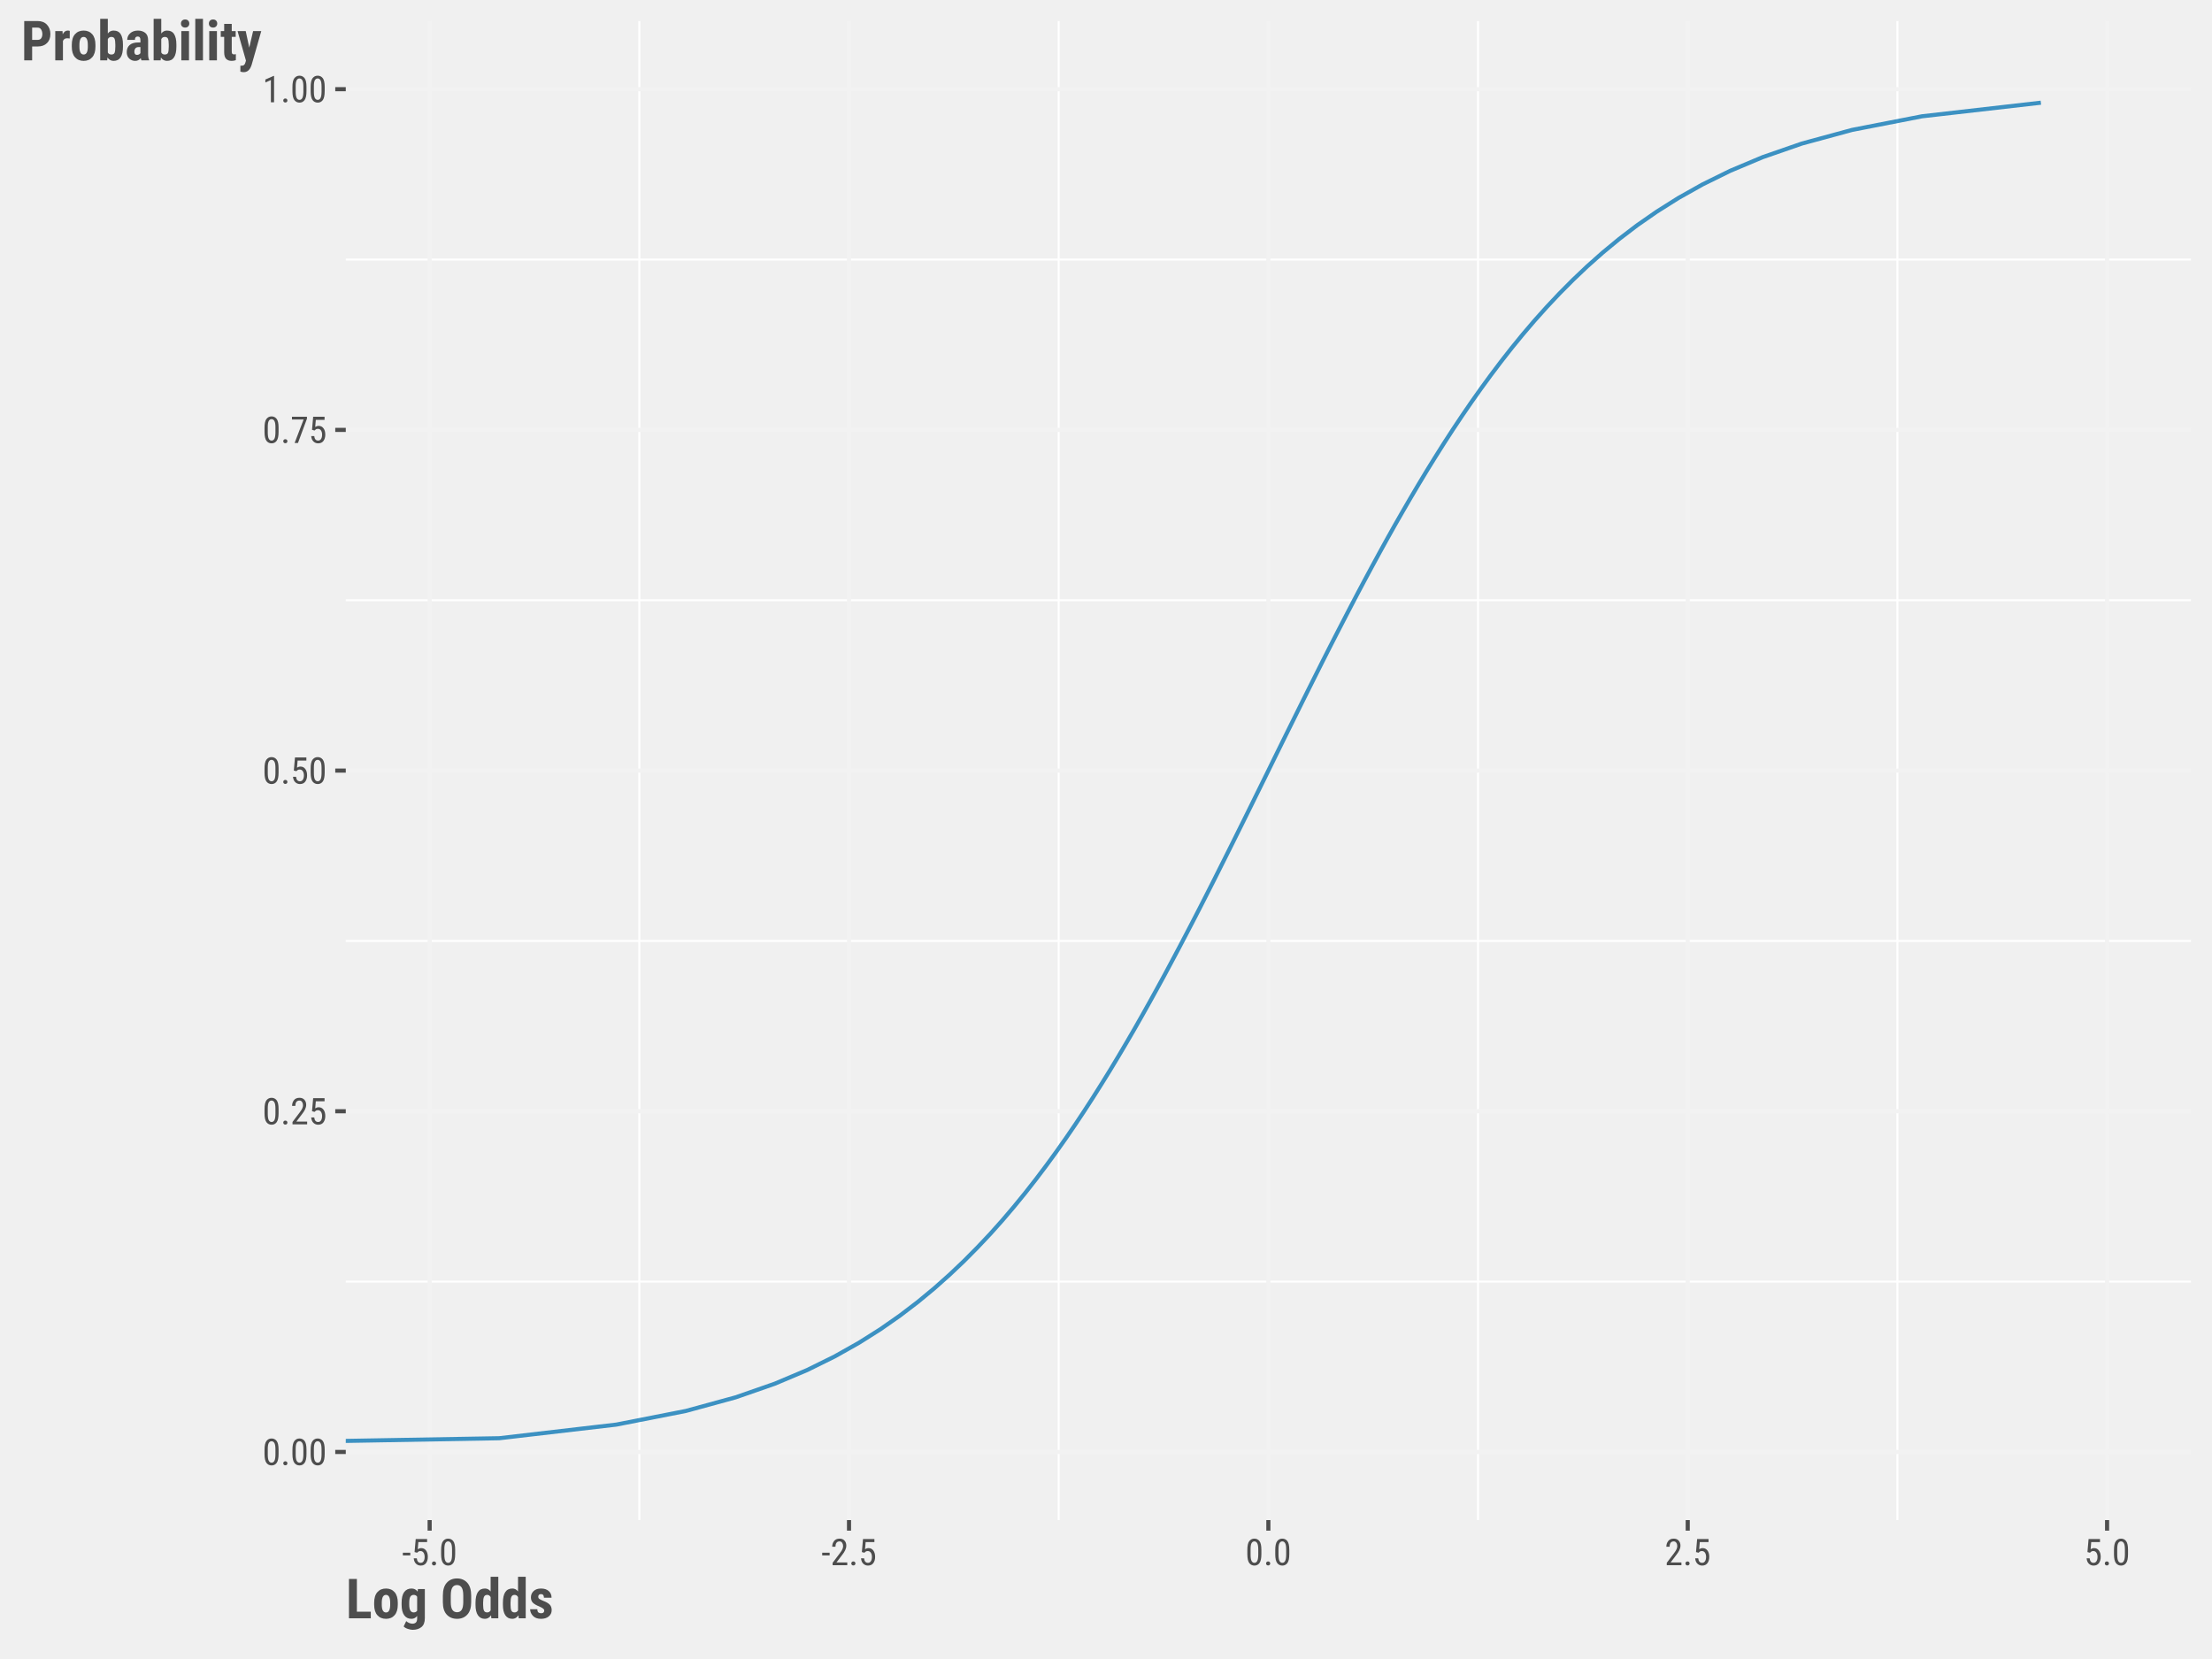
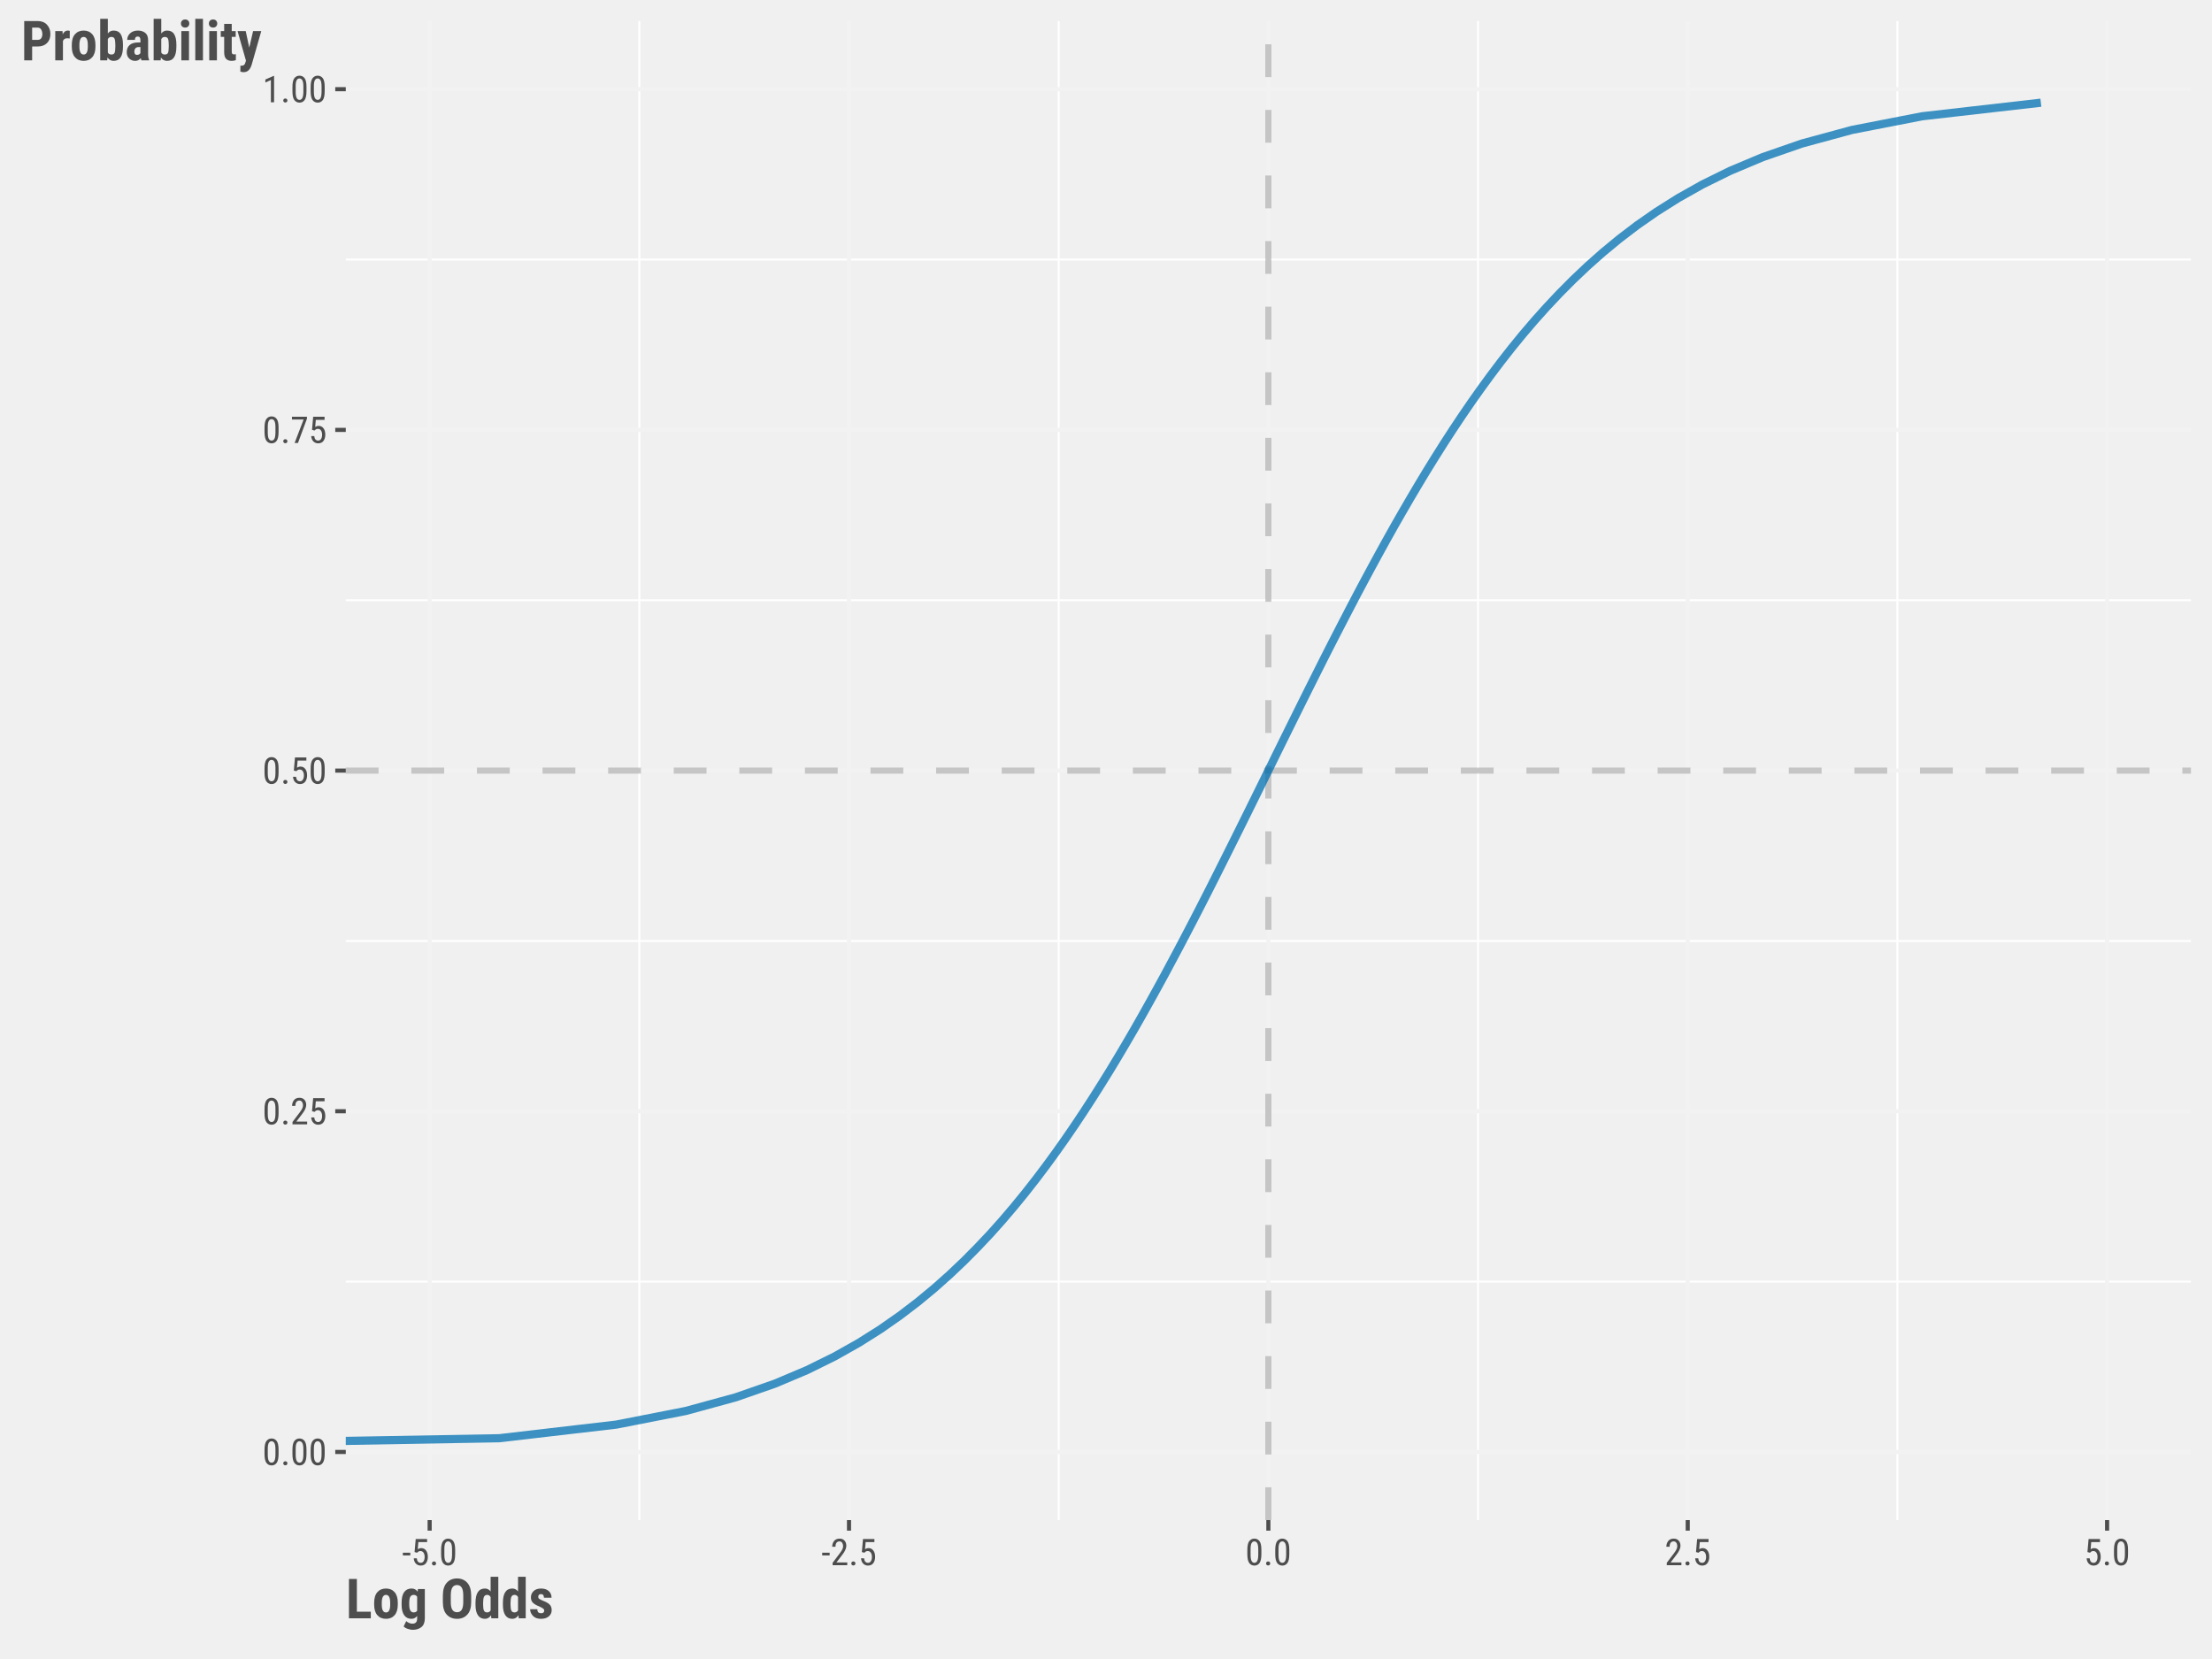
<svg xmlns="http://www.w3.org/2000/svg" class="svglite" width="576.00pt" height="432.00pt" viewBox="0 0 576.00 432.00">
  <defs>
    <style type="text/css">
    .svglite line, .svglite polyline, .svglite polygon, .svglite path, .svglite rect, .svglite circle {
      fill: none;
      stroke: #000000;
      stroke-linecap: round;
      stroke-linejoin: round;
      stroke-miterlimit: 10.00;
    }
    .svglite text {
      white-space: pre;
    }
  </style>
  </defs>
  <rect width="100%" height="100%" style="stroke: none; fill: none;" />
  <defs>
    <clipPath id="cpMC4wMHw1NzYuMDB8MC4wMHw0MzIuMDA=">
      <rect x="0.00" y="0.00" width="576.00" height="432.00" />
    </clipPath>
  </defs>
  <g clip-path="url(#cpMC4wMHw1NzYuMDB8MC4wMHw0MzIuMDA=)">
    <rect x="0.00" y="0.00" width="576.00" height="432.00" style="stroke-width: 1.07; stroke: none;" />
  </g>
  <defs>
    <clipPath id="cpOTAuMDR8NTcwLjUyfDUuNDh8Mzk1Ljgz">
      <rect x="90.04" y="5.48" width="480.48" height="390.35" />
    </clipPath>
  </defs>
  <g clip-path="url(#cpOTAuMDR8NTcwLjUyfDUuNDh8Mzk1Ljgz)">
    <polyline points="90.04,333.73 570.52,333.73 " style="stroke-width: 0.53; stroke: #FFFFFF; stroke-linecap: butt;" />
    <polyline points="90.04,245.02 570.52,245.02 " style="stroke-width: 0.53; stroke: #FFFFFF; stroke-linecap: butt;" />
    <polyline points="90.04,156.30 570.52,156.30 " style="stroke-width: 0.53; stroke: #FFFFFF; stroke-linecap: butt;" />
    <polyline points="90.04,67.58 570.52,67.58 " style="stroke-width: 0.53; stroke: #FFFFFF; stroke-linecap: butt;" />
    <polyline points="166.48,395.83 166.48,5.48 " style="stroke-width: 0.53; stroke: #FFFFFF; stroke-linecap: butt;" />
    <polyline points="275.68,395.83 275.68,5.48 " style="stroke-width: 0.53; stroke: #FFFFFF; stroke-linecap: butt;" />
    <polyline points="384.88,395.83 384.88,5.48 " style="stroke-width: 0.53; stroke: #FFFFFF; stroke-linecap: butt;" />
    <polyline points="494.08,395.83 494.08,5.48 " style="stroke-width: 0.53; stroke: #FFFFFF; stroke-linecap: butt;" />
    <polyline points="90.04,378.09 570.52,378.09 " style="stroke-width: 1.07; stroke: #F2F2F2; stroke-linecap: butt;" />
    <polyline points="90.04,289.37 570.52,289.37 " style="stroke-width: 1.07; stroke: #F2F2F2; stroke-linecap: butt;" />
    <polyline points="90.04,200.66 570.52,200.66 " style="stroke-width: 1.07; stroke: #F2F2F2; stroke-linecap: butt;" />
    <polyline points="90.04,111.94 570.52,111.94 " style="stroke-width: 1.07; stroke: #F2F2F2; stroke-linecap: butt;" />
    <polyline points="90.04,23.22 570.52,23.22 " style="stroke-width: 1.07; stroke: #F2F2F2; stroke-linecap: butt;" />
    <polyline points="111.88,395.83 111.88,5.48 " style="stroke-width: 1.07; stroke: #F2F2F2; stroke-linecap: butt;" />
    <polyline points="221.08,395.83 221.08,5.48 " style="stroke-width: 1.07; stroke: #F2F2F2; stroke-linecap: butt;" />
    <polyline points="330.28,395.83 330.28,5.48 " style="stroke-width: 1.07; stroke: #F2F2F2; stroke-linecap: butt;" />
    <polyline points="439.48,395.83 439.48,5.48 " style="stroke-width: 1.07; stroke: #F2F2F2; stroke-linecap: butt;" />
    <polyline points="548.68,395.83 548.68,5.48 " style="stroke-width: 1.07; stroke: #F2F2F2; stroke-linecap: butt;" />
-     <polyline points="-72.03,378.05 130.00,374.51 160.50,370.96 178.59,367.41 191.57,363.86 201.76,360.31 210.17,356.76 217.36,353.21 223.65,349.67 229.27,346.12 234.35,342.57 239.00,339.02 243.29,335.47 247.28,331.92 251.02,328.37 254.54,324.82 257.88,321.28 261.05,317.73 264.07,314.18 266.97,310.63 269.75,307.08 272.43,303.53 275.02,299.98 277.52,296.44 279.95,292.89 282.31,289.34 284.61,285.79 286.85,282.24 289.05,278.69 291.19,275.14 293.29,271.59 295.35,268.05 297.37,264.50 299.36,260.95 301.32,257.40 303.26,253.85 305.16,250.30 307.05,246.75 308.91,243.21 310.76,239.66 312.59,236.11 314.40,232.56 316.20,229.01 317.98,225.46 319.76,221.91 321.53,218.36 323.29,214.82 325.05,211.27 326.80,207.72 328.55,204.17 330.30,200.62 332.04,197.07 333.79,193.52 335.54,189.98 337.30,186.43 339.06,182.88 340.83,179.33 342.61,175.78 344.39,172.23 346.19,168.68 348.01,165.13 349.84,161.59 351.68,158.04 353.54,154.49 355.43,150.94 357.34,147.39 359.27,143.84 361.23,140.29 363.22,136.74 365.25,133.20 367.31,129.65 369.41,126.10 371.55,122.55 373.75,119.00 375.99,115.45 378.29,111.90 380.65,108.36 383.08,104.81 385.59,101.26 388.18,97.71 390.86,94.16 393.64,90.61 396.54,87.06 399.57,83.51 402.74,79.97 406.08,76.42 409.61,72.87 413.35,69.32 417.35,65.77 421.65,62.22 426.30,58.67 431.39,55.13 437.02,51.58 443.33,48.03 450.54,44.48 458.98,40.93 469.21,37.38 482.27,33.83 500.50,30.28 531.44,26.74 " style="stroke-width: 1.07; stroke: #0072B2; stroke-opacity: 0.75; stroke-linecap: butt;" />
+     <line x1="90.04" y1="200.66" x2="570.52" y2="200.66" style="stroke-width: 1.60; stroke: #404040; stroke-opacity: 0.25; stroke-dasharray: 8.54,8.54; stroke-linecap: butt;" />
+     <line x1="330.28" y1="395.83" x2="330.28" y2="5.48" style="stroke-width: 1.60; stroke: #404040; stroke-opacity: 0.25; stroke-dasharray: 8.54,8.54; stroke-linecap: butt;" />
+     <polyline points="-72.03,378.05 130.00,374.51 160.50,370.96 178.59,367.41 191.57,363.86 201.76,360.31 210.17,356.76 217.36,353.21 223.65,349.67 229.27,346.12 234.35,342.57 239.00,339.02 243.29,335.47 247.28,331.92 251.02,328.37 254.54,324.82 257.88,321.28 261.05,317.73 264.07,314.18 266.97,310.63 269.75,307.08 272.43,303.53 275.02,299.98 277.52,296.44 279.95,292.89 282.31,289.34 284.61,285.79 286.85,282.24 289.05,278.69 291.19,275.14 293.29,271.59 295.35,268.05 297.37,264.50 299.36,260.95 301.32,257.40 303.26,253.85 305.16,250.30 307.05,246.75 308.91,243.21 310.76,239.66 312.59,236.11 314.40,232.56 316.20,229.01 317.98,225.46 319.76,221.91 321.53,218.36 323.29,214.82 325.05,211.27 326.80,207.72 328.55,204.17 330.30,200.62 332.04,197.07 333.79,193.52 335.54,189.98 337.30,186.43 339.06,182.88 340.83,179.33 342.61,175.78 344.39,172.23 346.19,168.68 348.01,165.13 349.84,161.59 351.68,158.04 353.54,154.49 355.43,150.94 357.34,147.39 359.27,143.84 361.23,140.29 363.22,136.74 365.25,133.20 367.31,129.65 369.41,126.10 371.55,122.55 373.75,119.00 375.99,115.45 378.29,111.90 380.65,108.36 383.08,104.81 385.59,101.26 388.18,97.71 390.86,94.16 393.64,90.61 396.54,87.06 399.57,83.51 402.74,79.97 406.08,76.42 409.61,72.87 413.35,69.32 417.35,65.77 421.65,62.22 426.30,58.67 431.39,55.13 437.02,51.58 443.33,48.03 450.54,44.48 458.98,40.93 469.21,37.38 482.27,33.83 500.50,30.28 531.44,26.74 " style="stroke-width: 2.13; stroke: #0072B2; stroke-opacity: 0.75; stroke-linecap: butt;" />
  </g>
  <g clip-path="url(#cpMC4wMHw1NzYuMDB8MC4wMHw0MzIuMDA=)">
    <text x="85.10" y="381.50" text-anchor="end" style="font-size: 9.60px;fill: #4D4D4D; font-family: &quot;Roboto Condensed&quot;;" textLength="16.74px" lengthAdjust="spacingAndGlyphs">0.00</text>
    <text x="85.10" y="292.78" text-anchor="end" style="font-size: 9.60px;fill: #4D4D4D; font-family: &quot;Roboto Condensed&quot;;" textLength="16.74px" lengthAdjust="spacingAndGlyphs">0.25</text>
    <text x="85.10" y="204.07" text-anchor="end" style="font-size: 9.60px;fill: #4D4D4D; font-family: &quot;Roboto Condensed&quot;;" textLength="16.74px" lengthAdjust="spacingAndGlyphs">0.50</text>
    <text x="85.10" y="115.35" text-anchor="end" style="font-size: 9.60px;fill: #4D4D4D; font-family: &quot;Roboto Condensed&quot;;" textLength="16.74px" lengthAdjust="spacingAndGlyphs">0.75</text>
    <text x="85.10" y="26.63" text-anchor="end" style="font-size: 9.60px;fill: #4D4D4D; font-family: &quot;Roboto Condensed&quot;;" textLength="16.74px" lengthAdjust="spacingAndGlyphs">1.00</text>
    <polyline points="87.30,378.09 90.04,378.09 " style="stroke-width: 1.07; stroke: #4D4D4D; stroke-linecap: butt;" />
    <polyline points="87.30,289.37 90.04,289.37 " style="stroke-width: 1.07; stroke: #4D4D4D; stroke-linecap: butt;" />
    <polyline points="87.30,200.66 90.04,200.66 " style="stroke-width: 1.07; stroke: #4D4D4D; stroke-linecap: butt;" />
    <polyline points="87.30,111.94 90.04,111.94 " style="stroke-width: 1.07; stroke: #4D4D4D; stroke-linecap: butt;" />
    <polyline points="87.30,23.22 90.04,23.22 " style="stroke-width: 1.07; stroke: #4D4D4D; stroke-linecap: butt;" />
    <polyline points="111.88,398.57 111.88,395.83 " style="stroke-width: 1.07; stroke: #4D4D4D; stroke-linecap: butt;" />
    <polyline points="221.08,398.57 221.08,395.83 " style="stroke-width: 1.07; stroke: #4D4D4D; stroke-linecap: butt;" />
    <polyline points="330.28,398.57 330.28,395.83 " style="stroke-width: 1.07; stroke: #4D4D4D; stroke-linecap: butt;" />
    <polyline points="439.48,398.57 439.48,395.83 " style="stroke-width: 1.07; stroke: #4D4D4D; stroke-linecap: butt;" />
    <polyline points="548.68,398.57 548.68,395.83 " style="stroke-width: 1.07; stroke: #4D4D4D; stroke-linecap: butt;" />
    <text x="111.88" y="407.58" text-anchor="middle" style="font-size: 9.60px;fill: #4D4D4D; font-family: &quot;Roboto Condensed&quot;;" textLength="14.38px" lengthAdjust="spacingAndGlyphs">-5.0</text>
    <text x="221.08" y="407.58" text-anchor="middle" style="font-size: 9.60px;fill: #4D4D4D; font-family: &quot;Roboto Condensed&quot;;" textLength="14.38px" lengthAdjust="spacingAndGlyphs">-2.5</text>
    <text x="330.28" y="407.58" text-anchor="middle" style="font-size: 9.60px;fill: #4D4D4D; font-family: &quot;Roboto Condensed&quot;;" textLength="12.00px" lengthAdjust="spacingAndGlyphs">0.0</text>
    <text x="439.48" y="407.58" text-anchor="middle" style="font-size: 9.60px;fill: #4D4D4D; font-family: &quot;Roboto Condensed&quot;;" textLength="12.00px" lengthAdjust="spacingAndGlyphs">2.5</text>
    <text x="548.68" y="407.58" text-anchor="middle" style="font-size: 9.60px;fill: #4D4D4D; font-family: &quot;Roboto Condensed&quot;;" textLength="12.00px" lengthAdjust="spacingAndGlyphs">5.0</text>
    <text x="90.04" y="421.40" style="font-size: 14.40px; font-weight: bold;fill: #4D4D4D; font-family: &quot;Roboto Condensed&quot;;" textLength="54.10px" lengthAdjust="spacingAndGlyphs">Log Odds</text>
    <text x="5.48" y="15.71" style="font-size: 14.40px; font-weight: bold;fill: #4D4D4D; font-family: &quot;Roboto Condensed&quot;;" textLength="62.88px" lengthAdjust="spacingAndGlyphs">Probability</text>
  </g>
</svg>
